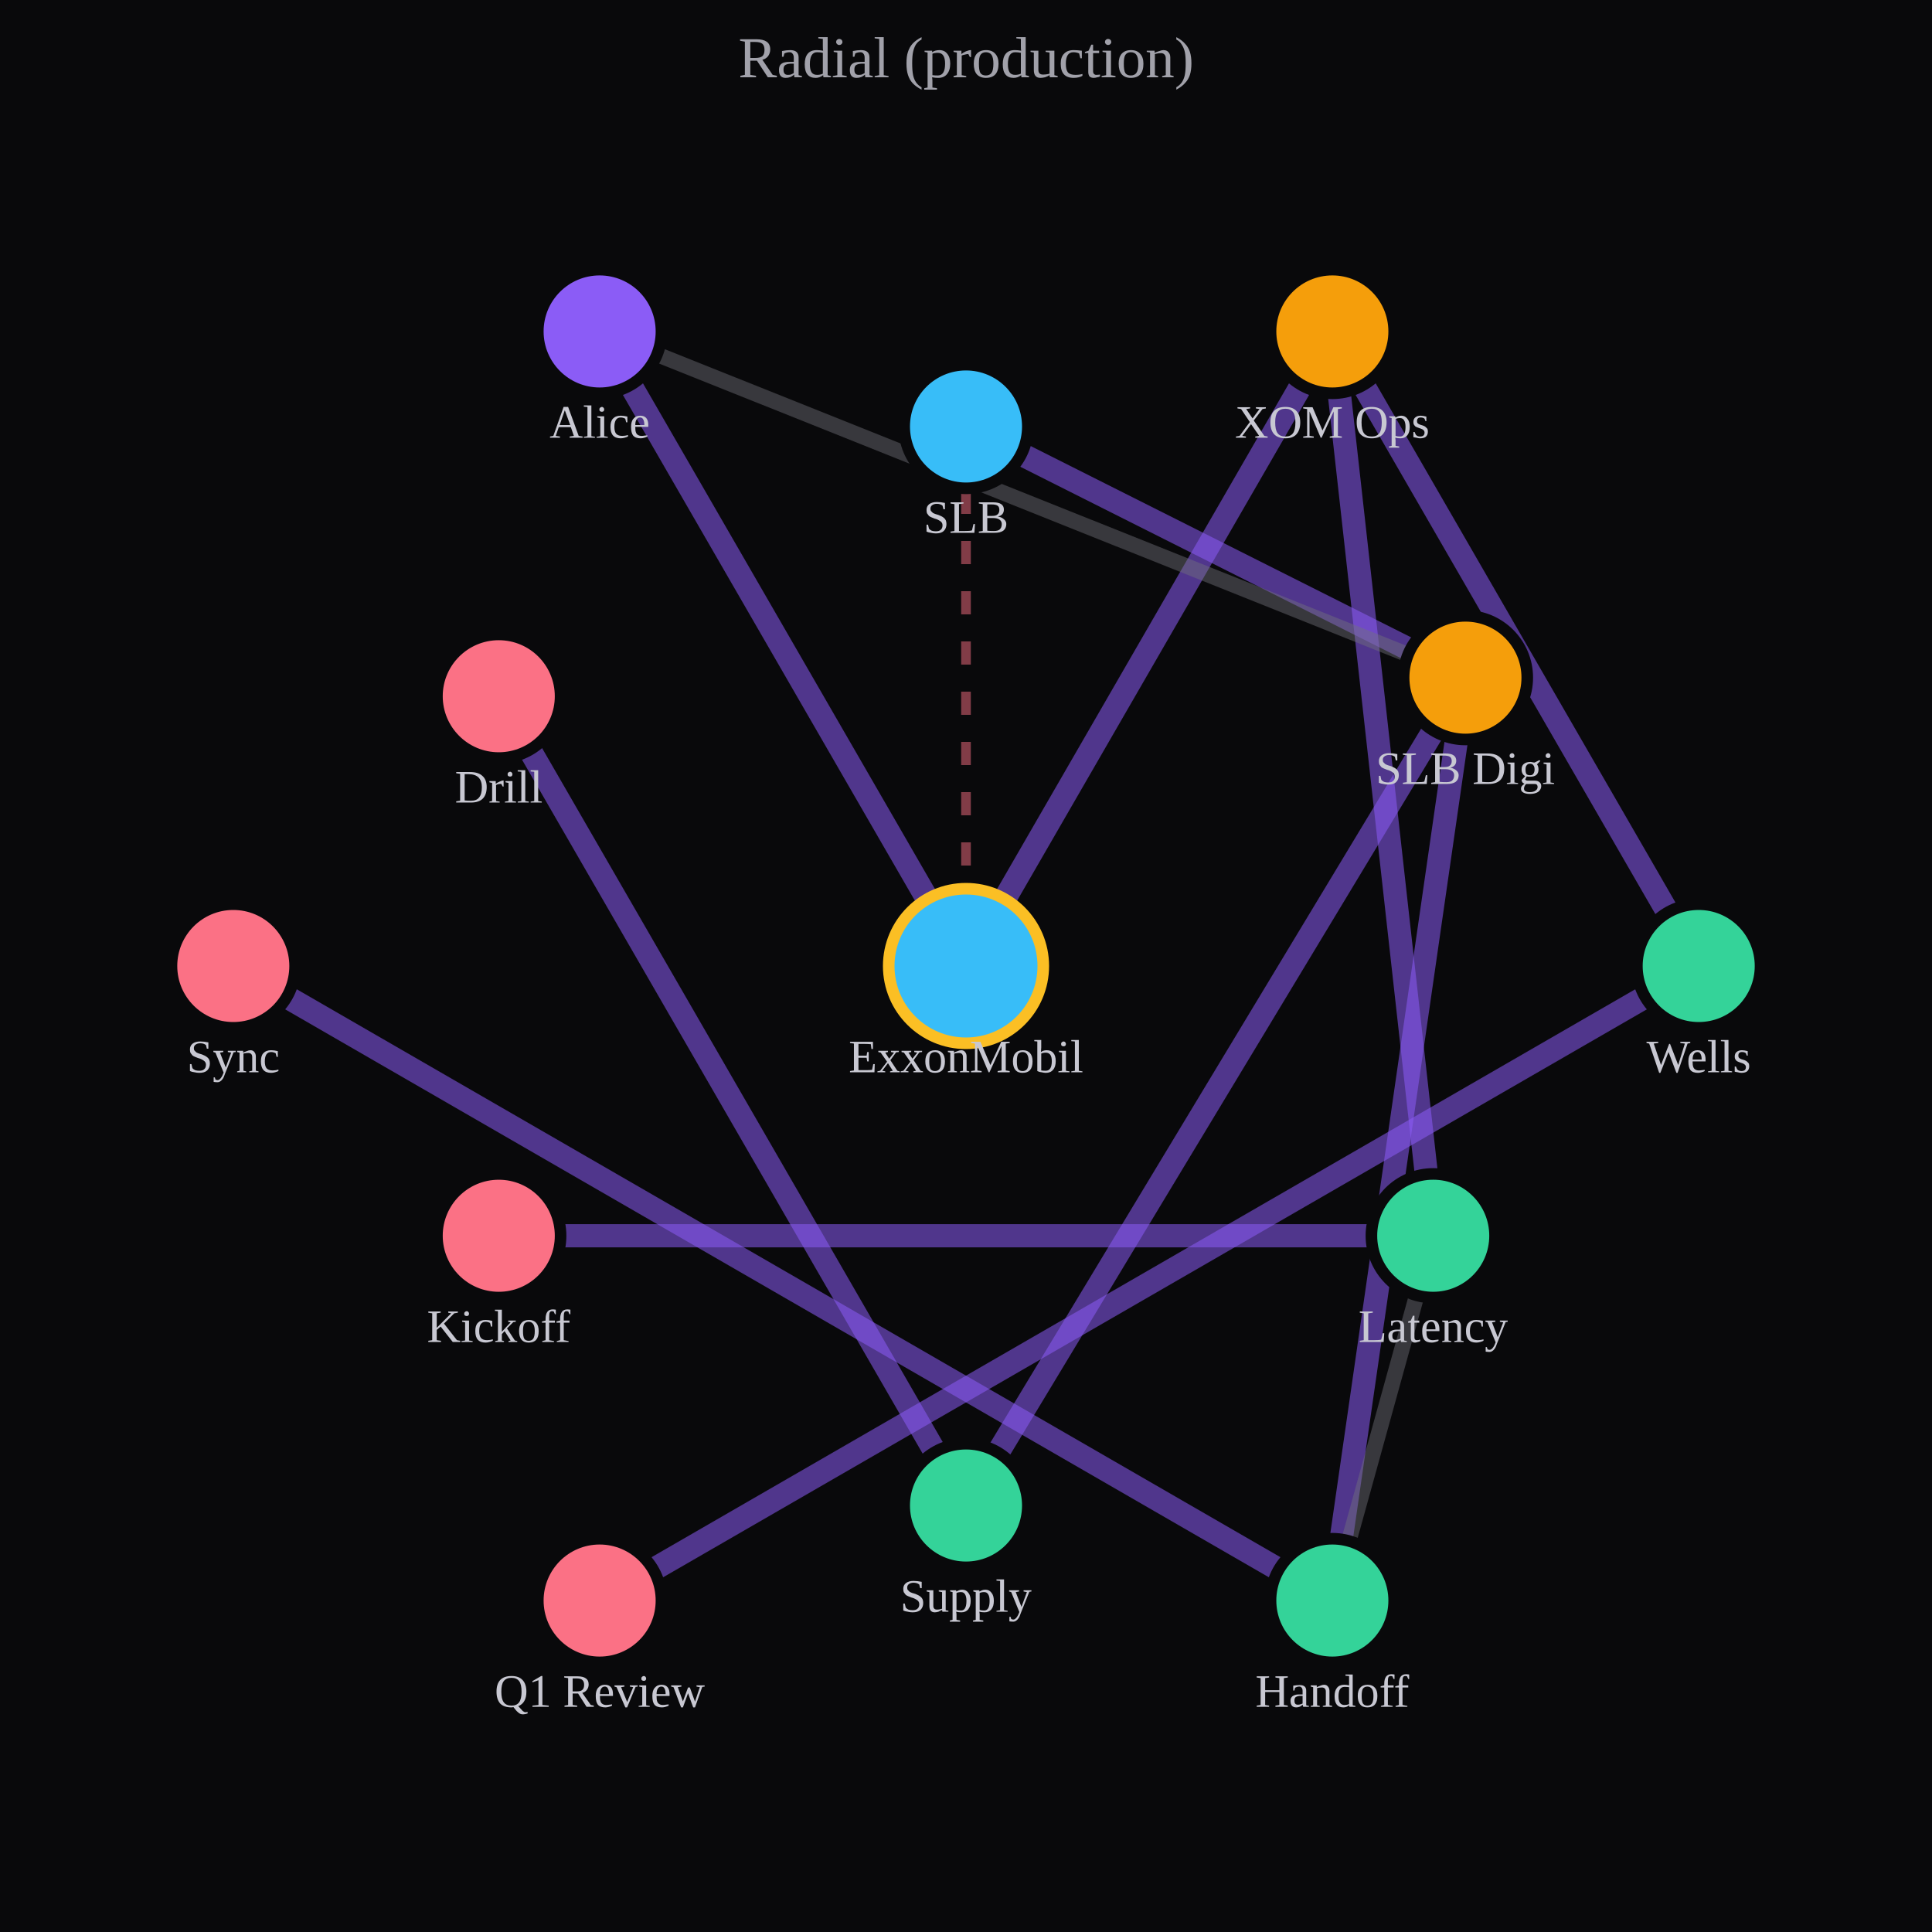
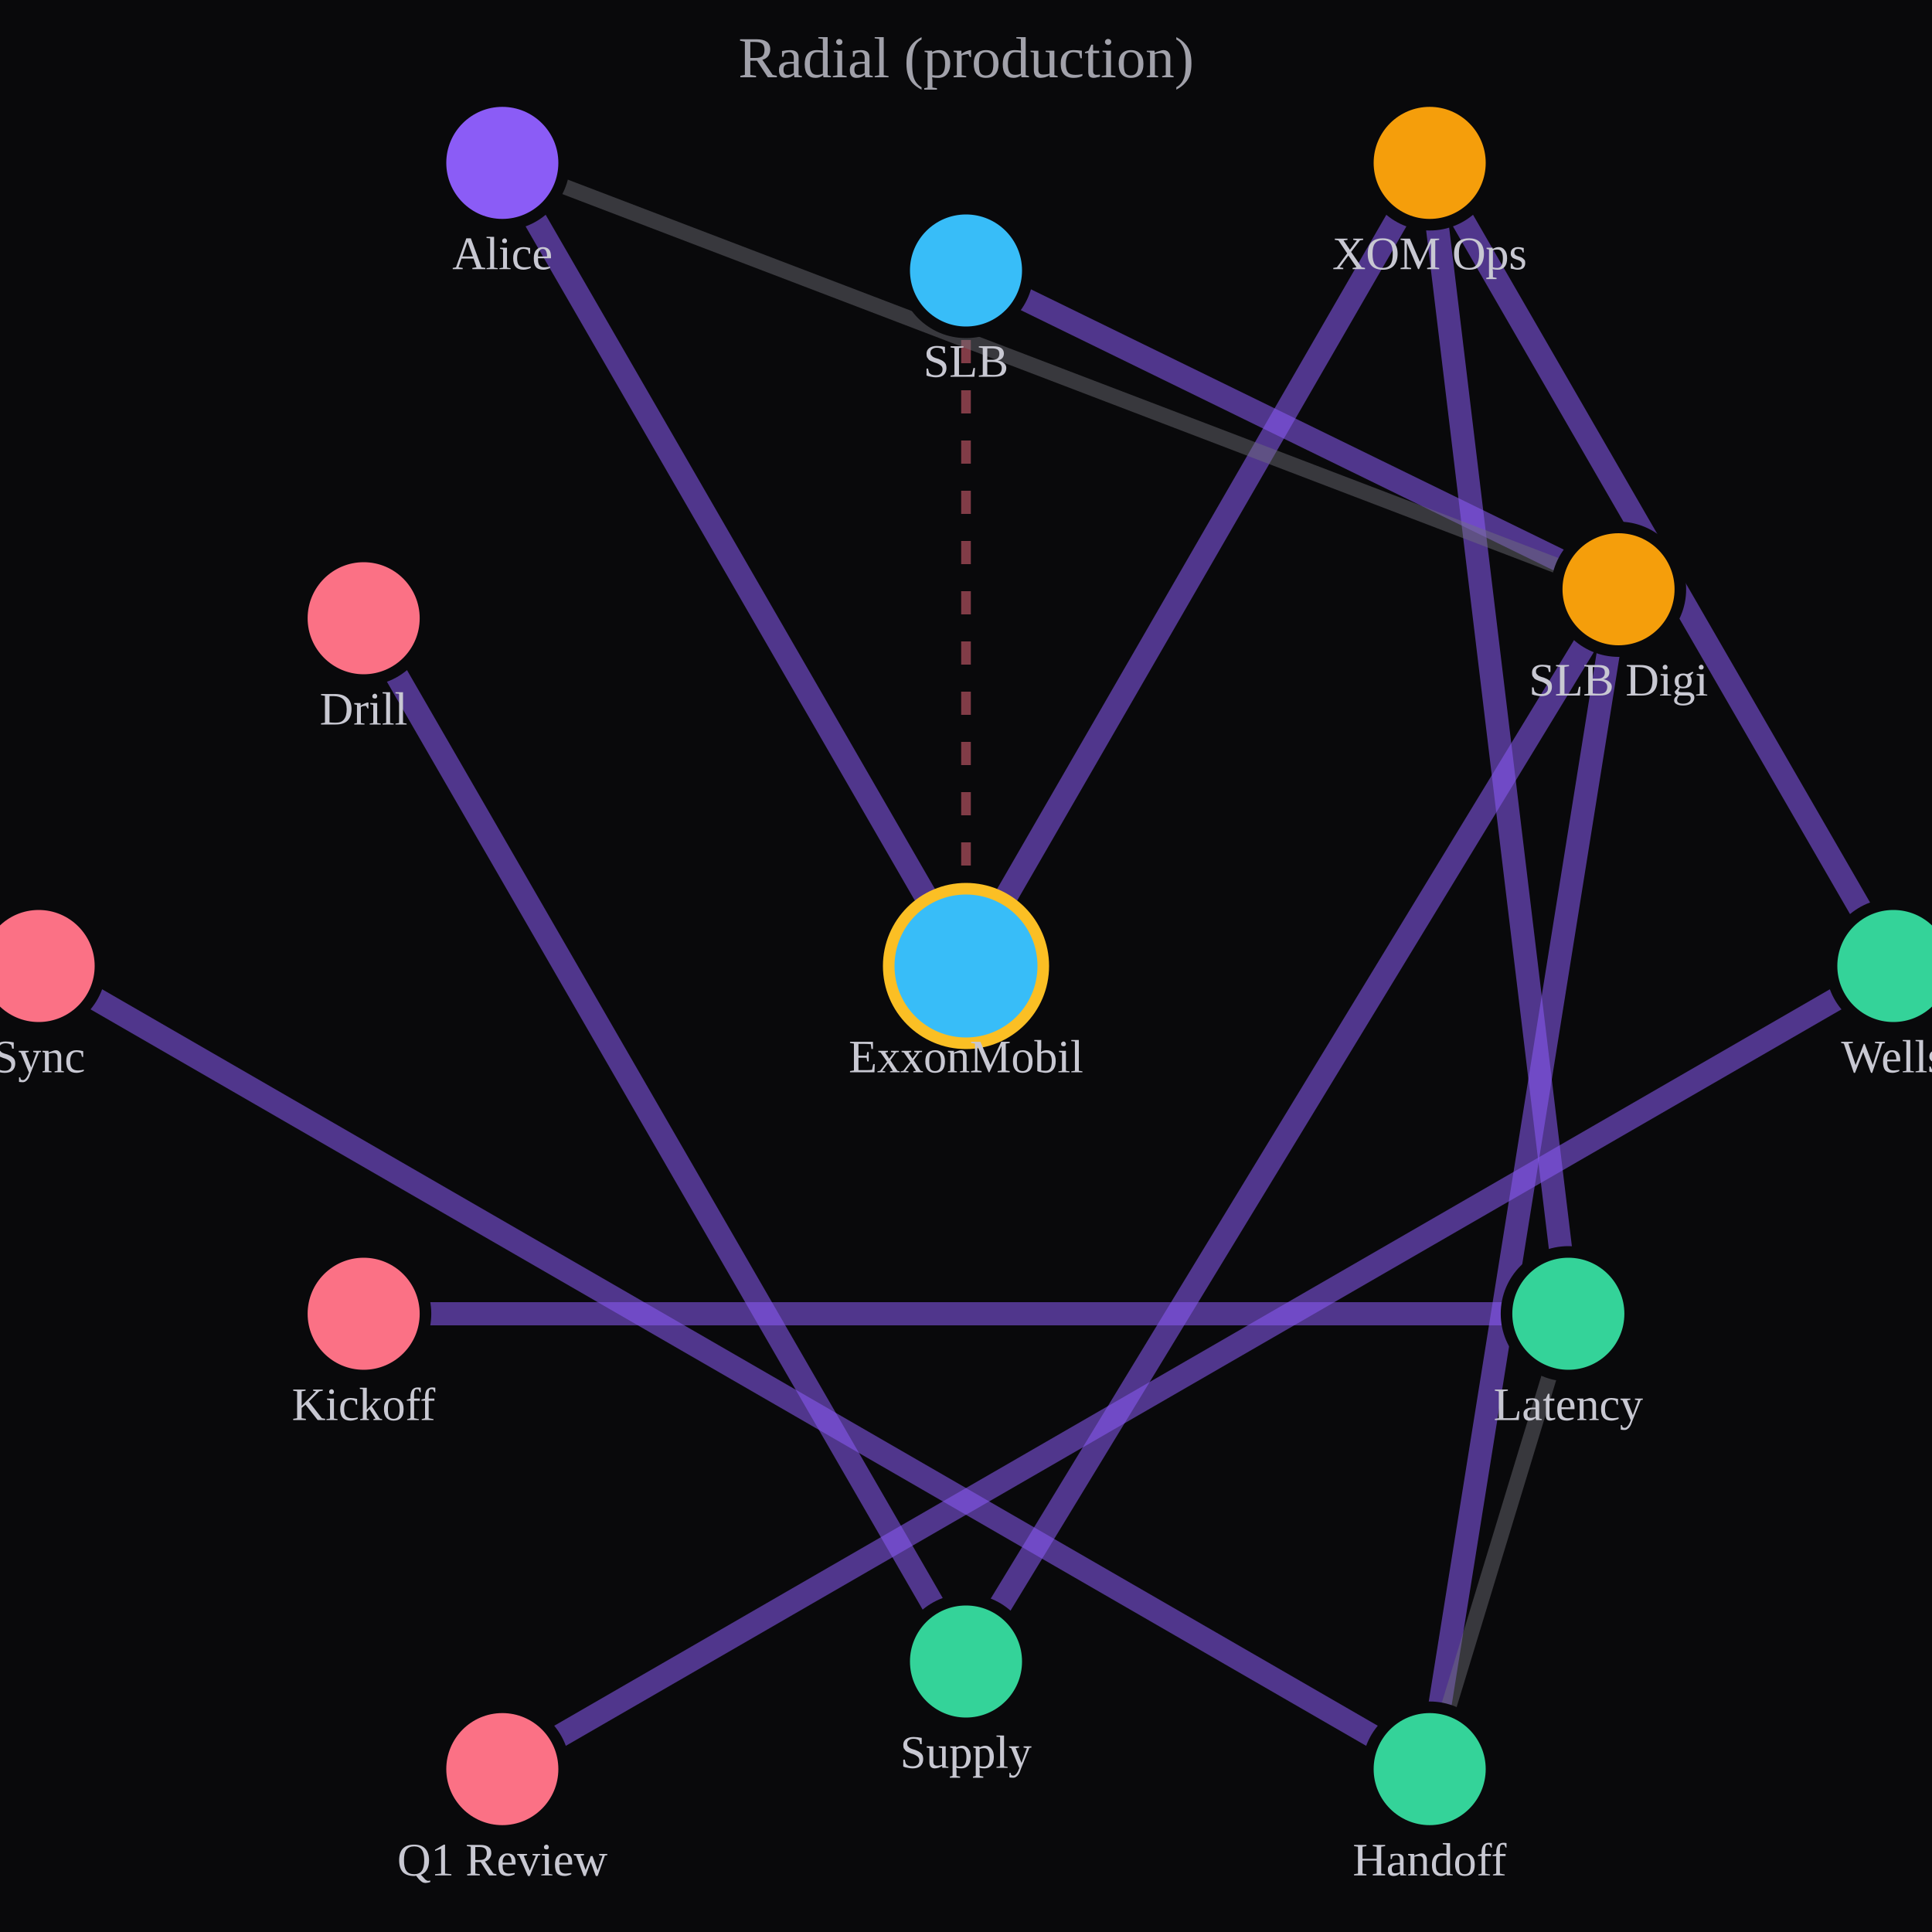
<svg xmlns="http://www.w3.org/2000/svg" viewBox="0 0 100 100" width="900" height="900">
  <rect width="100" height="100" fill="#09090b" />
  <text x="50" y="4" text-anchor="middle" fill="#a1a1aa" font-size="3">Radial (production)</text>
-   <line x1="50" y1="50" x2="68.962" y2="17.156" stroke="rgba(139,92,246,0.55)" stroke-width="1.2" opacity="1" />
-   <line x1="68.962" y1="17.156" x2="87.925" y2="50" stroke="rgba(139,92,246,0.55)" stroke-width="1.2" opacity="1" />
-   <line x1="68.962" y1="17.156" x2="74.184" y2="63.962" stroke="rgba(139,92,246,0.55)" stroke-width="1.2" opacity="1" />
-   <line x1="87.925" y1="50" x2="31.037" y2="82.844" stroke="rgba(139,92,246,0.55)" stroke-width="1.2" opacity="1" />
-   <line x1="74.184" y1="63.962" x2="25.816" y2="63.963" stroke="rgba(139,92,246,0.55)" stroke-width="1.2" opacity="1" />
-   <line x1="50" y1="50" x2="31.037" y2="17.156" stroke="rgba(139,92,246,0.55)" stroke-width="1.2" opacity="1" />
-   <line x1="50" y1="22.075" x2="75.851" y2="35.075" stroke="rgba(139,92,246,0.55)" stroke-width="1.2" opacity="1" />
-   <line x1="75.851" y1="35.075" x2="68.962" y2="82.844" stroke="rgba(139,92,246,0.55)" stroke-width="1.2" opacity="1" />
-   <line x1="75.851" y1="35.075" x2="50" y2="77.925" stroke="rgba(139,92,246,0.55)" stroke-width="1.2" opacity="1" />
-   <line x1="68.962" y1="82.844" x2="12.075" y2="50" stroke="rgba(139,92,246,0.55)" stroke-width="1.2" opacity="1" />
-   <line x1="50" y1="77.925" x2="25.816" y2="36.037" stroke="rgba(139,92,246,0.55)" stroke-width="1.2" opacity="1" />
-   <line x1="74.184" y1="63.962" x2="68.962" y2="82.844" stroke="rgba(113,113,122,0.45)" stroke-width="0.8" opacity="1" />
-   <line x1="50" y1="50" x2="50" y2="22.075" stroke="rgba(251,113,133,0.5)" stroke-width="0.5" opacity="1" stroke-dasharray="1.2 1.4" />
-   <line x1="31.037" y1="17.156" x2="75.851" y2="35.075" stroke="rgba(113,113,122,0.45)" stroke-width="0.8" opacity="1" />
+   <line x1="50" y1="50" x2="74" y2="8.431" stroke="rgba(139,92,246,0.55)" stroke-width="1.2" opacity="1" />
+   <line x1="74" y1="8.431" x2="98" y2="50" stroke="rgba(139,92,246,0.55)" stroke-width="1.2" opacity="1" />
+   <line x1="74" y1="8.431" x2="81.177" y2="68" stroke="rgba(139,92,246,0.55)" stroke-width="1.2" opacity="1" />
+   <line x1="98" y1="50" x2="26" y2="91.569" stroke="rgba(139,92,246,0.55)" stroke-width="1.2" opacity="1" />
+   <line x1="81.177" y1="68" x2="18.823" y2="68" stroke="rgba(139,92,246,0.55)" stroke-width="1.2" opacity="1" />
+   <line x1="50" y1="50" x2="26" y2="8.431" stroke="rgba(139,92,246,0.55)" stroke-width="1.2" opacity="1" />
+   <line x1="50" y1="14" x2="83.775" y2="30.5" stroke="rgba(139,92,246,0.55)" stroke-width="1.2" opacity="1" />
+   <line x1="83.775" y1="30.5" x2="74" y2="91.569" stroke="rgba(139,92,246,0.55)" stroke-width="1.2" opacity="1" />
+   <line x1="83.775" y1="30.5" x2="50" y2="86" stroke="rgba(139,92,246,0.55)" stroke-width="1.2" opacity="1" />
+   <line x1="74" y1="91.569" x2="2" y2="50" stroke="rgba(139,92,246,0.55)" stroke-width="1.2" opacity="1" />
+   <line x1="50" y1="86" x2="18.823" y2="32" stroke="rgba(139,92,246,0.55)" stroke-width="1.2" opacity="1" />
+   <line x1="81.177" y1="68" x2="74" y2="91.569" stroke="rgba(113,113,122,0.45)" stroke-width="0.8" opacity="1" />
+   <line x1="50" y1="50" x2="50" y2="14" stroke="rgba(251,113,133,0.5)" stroke-width="0.5" opacity="1" stroke-dasharray="1.2 1.4" />
+   <line x1="26" y1="8.431" x2="83.775" y2="30.5" stroke="rgba(113,113,122,0.45)" stroke-width="0.8" opacity="1" />
  <g opacity="1">
    <circle cx="50" cy="50" r="4" fill="rgb(56,189,248)" stroke="rgb(251,191,36)" stroke-width="0.6" />
    <text x="50" y="55.5" text-anchor="middle" fill="#c8c8d2" font-size="2.4">ExxonMobil</text>
  </g>
  <g opacity="1">
-     <circle cx="50" cy="22.075" r="3.2" fill="rgb(56,189,248)" stroke="rgb(9,9,11)" stroke-width="0.6" />
-     <text x="50" y="27.575" text-anchor="middle" fill="#c8c8d2" font-size="2.4">SLB</text>
+     <circle cx="50" cy="14" r="3.2" fill="rgb(56,189,248)" stroke="rgb(9,9,11)" stroke-width="0.6" />
+     <text x="50" y="19.5" text-anchor="middle" fill="#c8c8d2" font-size="2.4">SLB</text>
  </g>
  <g opacity="1">
-     <circle cx="68.962" cy="17.156" r="3.2" fill="rgb(245,158,11)" stroke="rgb(9,9,11)" stroke-width="0.6" />
-     <text x="68.962" y="22.656" text-anchor="middle" fill="#c8c8d2" font-size="2.4">XOM Ops</text>
+     <circle cx="74" cy="8.431" r="3.2" fill="rgb(245,158,11)" stroke="rgb(9,9,11)" stroke-width="0.6" />
+     <text x="74" y="13.931" text-anchor="middle" fill="#c8c8d2" font-size="2.4">XOM Ops</text>
  </g>
  <g opacity="1">
-     <circle cx="75.851" cy="35.075" r="3.2" fill="rgb(245,158,11)" stroke="rgb(9,9,11)" stroke-width="0.6" />
-     <text x="75.851" y="40.575" text-anchor="middle" fill="#c8c8d2" font-size="2.4">SLB Digi</text>
+     <circle cx="83.775" cy="30.5" r="3.2" fill="rgb(245,158,11)" stroke="rgb(9,9,11)" stroke-width="0.6" />
+     <text x="83.775" y="36" text-anchor="middle" fill="#c8c8d2" font-size="2.4">SLB Digi</text>
  </g>
  <g opacity="1">
-     <circle cx="87.925" cy="50" r="3.2" fill="rgb(52,211,153)" stroke="rgb(9,9,11)" stroke-width="0.6" />
-     <text x="87.925" y="55.5" text-anchor="middle" fill="#c8c8d2" font-size="2.4">Wells</text>
+     <circle cx="98" cy="50" r="3.2" fill="rgb(52,211,153)" stroke="rgb(9,9,11)" stroke-width="0.6" />
+     <text x="98" y="55.5" text-anchor="middle" fill="#c8c8d2" font-size="2.4">Wells</text>
  </g>
  <g opacity="1">
-     <circle cx="74.184" cy="63.962" r="3.2" fill="rgb(52,211,153)" stroke="rgb(9,9,11)" stroke-width="0.6" />
-     <text x="74.184" y="69.462" text-anchor="middle" fill="#c8c8d2" font-size="2.4">Latency</text>
+     <circle cx="81.177" cy="68" r="3.2" fill="rgb(52,211,153)" stroke="rgb(9,9,11)" stroke-width="0.6" />
+     <text x="81.177" y="73.5" text-anchor="middle" fill="#c8c8d2" font-size="2.4">Latency</text>
  </g>
  <g opacity="1">
-     <circle cx="68.962" cy="82.844" r="3.2" fill="rgb(52,211,153)" stroke="rgb(9,9,11)" stroke-width="0.6" />
-     <text x="68.962" y="88.344" text-anchor="middle" fill="#c8c8d2" font-size="2.4">Handoff</text>
+     <circle cx="74" cy="91.569" r="3.2" fill="rgb(52,211,153)" stroke="rgb(9,9,11)" stroke-width="0.6" />
+     <text x="74" y="97.069" text-anchor="middle" fill="#c8c8d2" font-size="2.4">Handoff</text>
  </g>
  <g opacity="1">
-     <circle cx="50" cy="77.925" r="3.2" fill="rgb(52,211,153)" stroke="rgb(9,9,11)" stroke-width="0.6" />
-     <text x="50" y="83.425" text-anchor="middle" fill="#c8c8d2" font-size="2.4">Supply</text>
+     <circle cx="50" cy="86" r="3.2" fill="rgb(52,211,153)" stroke="rgb(9,9,11)" stroke-width="0.6" />
+     <text x="50" y="91.5" text-anchor="middle" fill="#c8c8d2" font-size="2.4">Supply</text>
  </g>
  <g opacity="1">
-     <circle cx="31.037" cy="82.844" r="3.2" fill="rgb(251,113,133)" stroke="rgb(9,9,11)" stroke-width="0.6" />
-     <text x="31.037" y="88.344" text-anchor="middle" fill="#c8c8d2" font-size="2.4">Q1 Review</text>
+     <circle cx="26" cy="91.569" r="3.2" fill="rgb(251,113,133)" stroke="rgb(9,9,11)" stroke-width="0.6" />
+     <text x="26" y="97.069" text-anchor="middle" fill="#c8c8d2" font-size="2.4">Q1 Review</text>
  </g>
  <g opacity="1">
-     <circle cx="25.816" cy="63.963" r="3.2" fill="rgb(251,113,133)" stroke="rgb(9,9,11)" stroke-width="0.6" />
-     <text x="25.816" y="69.463" text-anchor="middle" fill="#c8c8d2" font-size="2.4">Kickoff</text>
+     <circle cx="18.823" cy="68" r="3.2" fill="rgb(251,113,133)" stroke="rgb(9,9,11)" stroke-width="0.6" />
+     <text x="18.823" y="73.5" text-anchor="middle" fill="#c8c8d2" font-size="2.4">Kickoff</text>
  </g>
  <g opacity="1">
-     <circle cx="12.075" cy="50" r="3.2" fill="rgb(251,113,133)" stroke="rgb(9,9,11)" stroke-width="0.6" />
-     <text x="12.075" y="55.5" text-anchor="middle" fill="#c8c8d2" font-size="2.4">Sync</text>
+     <circle cx="2" cy="50" r="3.2" fill="rgb(251,113,133)" stroke="rgb(9,9,11)" stroke-width="0.6" />
+     <text x="2" y="55.5" text-anchor="middle" fill="#c8c8d2" font-size="2.4">Sync</text>
  </g>
  <g opacity="1">
-     <circle cx="25.816" cy="36.037" r="3.2" fill="rgb(251,113,133)" stroke="rgb(9,9,11)" stroke-width="0.6" />
-     <text x="25.816" y="41.537" text-anchor="middle" fill="#c8c8d2" font-size="2.4">Drill</text>
+     <circle cx="18.823" cy="32" r="3.2" fill="rgb(251,113,133)" stroke="rgb(9,9,11)" stroke-width="0.6" />
+     <text x="18.823" y="37.5" text-anchor="middle" fill="#c8c8d2" font-size="2.4">Drill</text>
  </g>
  <g opacity="1">
-     <circle cx="31.037" cy="17.156" r="3.2" fill="rgb(139,92,246)" stroke="rgb(9,9,11)" stroke-width="0.6" />
-     <text x="31.037" y="22.656" text-anchor="middle" fill="#c8c8d2" font-size="2.4">Alice</text>
+     <circle cx="26" cy="8.431" r="3.2" fill="rgb(139,92,246)" stroke="rgb(9,9,11)" stroke-width="0.6" />
+     <text x="26" y="13.931" text-anchor="middle" fill="#c8c8d2" font-size="2.4">Alice</text>
  </g>
</svg>
